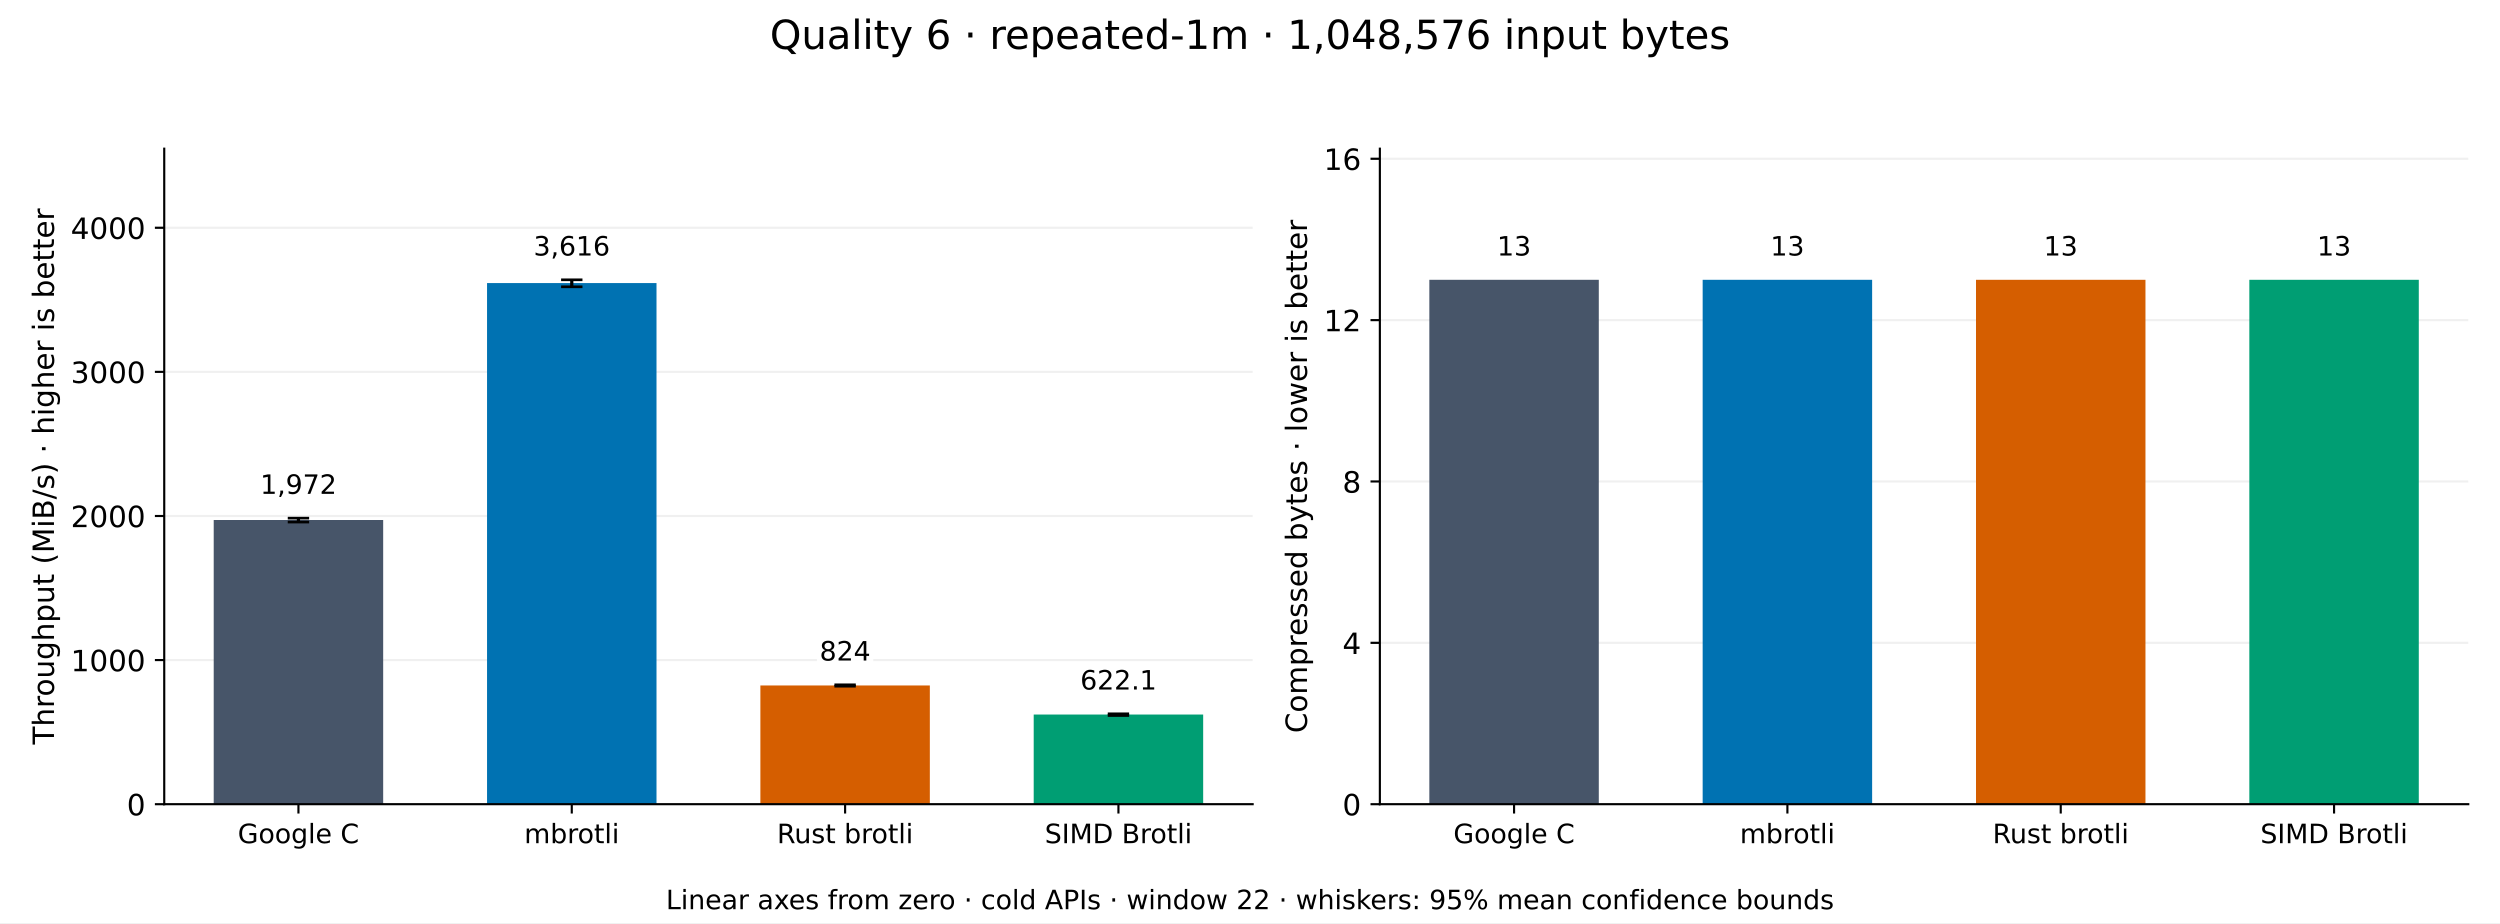
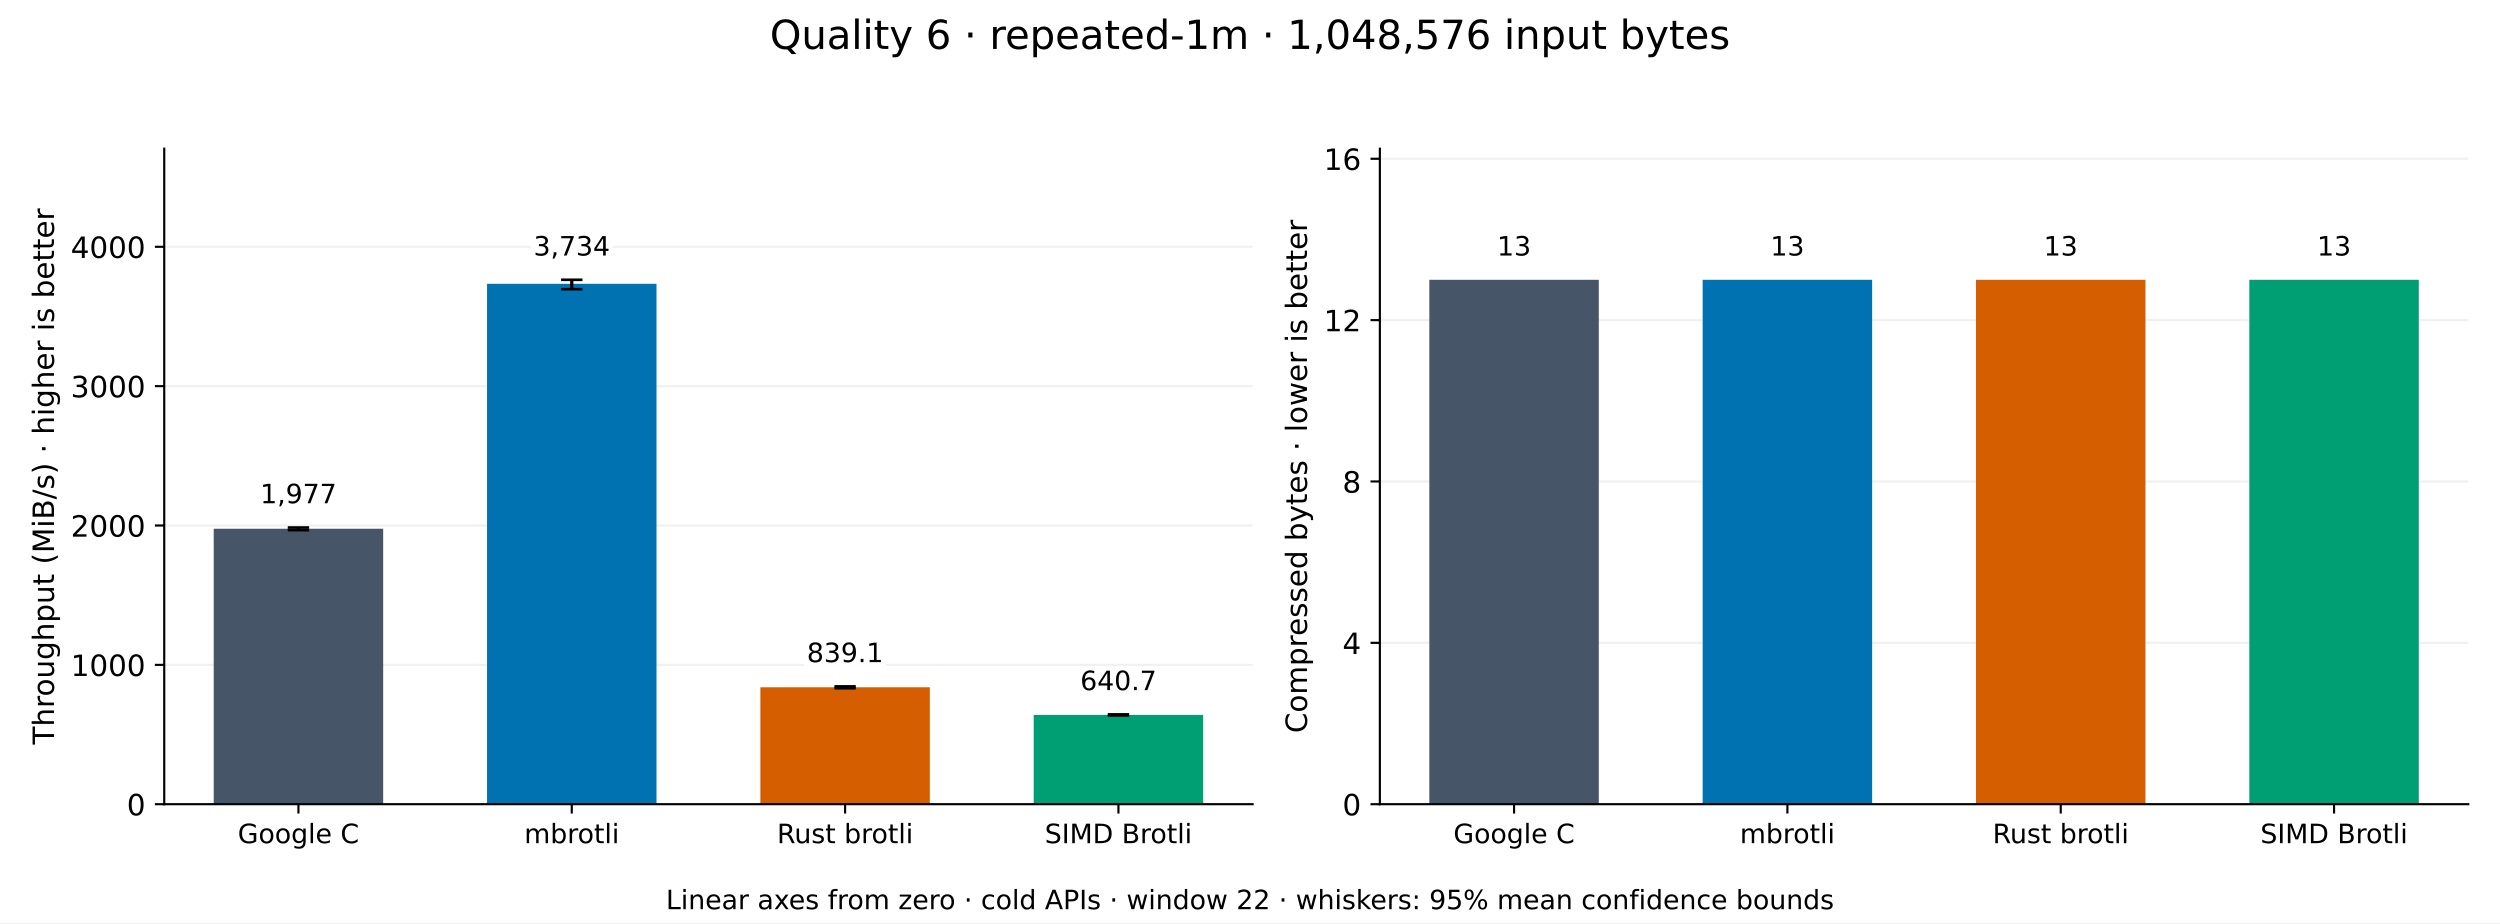
<svg xmlns="http://www.w3.org/2000/svg" xmlns:xlink="http://www.w3.org/1999/xlink" width="936pt" height="345.6pt" viewBox="0 0 936 345.6" version="1.1">
  <defs>
    <style type="text/css">*{stroke-linejoin: round; stroke-linecap: butt}</style>
  </defs>
  <g id="figure_1">
    <g id="patch_1">
-       <path d="M 0 345.6  L 936 345.6  L 936 0  L 0 0  z " style="fill: #ffffff" />
+       <path d="M 0 345.6 L 936 345.6 L 936 0 L 0 0 z " style="fill: #ffffff" />
    </g>
    <g id="axes_1">
      <g id="patch_2">
-         <path d="M 61.49 301.088  L 468.99 301.088  L 468.99 55.666  L 61.49 55.666  z " style="fill: #ffffff" />
+         <path d="M 61.49 301.088 L 468.99 301.088 L 468.99 55.666 L 61.49 55.666 z " style="fill: #ffffff" />
      </g>
      <g id="matplotlib.axis_1">
        <g id="xtick_1">
          <g id="line2d_1">
            <defs>
-               <path id="m3d63aaa0ea" d="M 0 0  L 0 3.5  " style="stroke: #000000; stroke-width: 0.8" />
+               <path id="m3d63aaa0ea" d="M 0 0 L 0 3.5 " style="stroke: #000000; stroke-width: 0.8" />
            </defs>
            <g>
              <use xlink:href="#m3d63aaa0ea" x="111.737" y="301.088" style="stroke: #000000; stroke-width: 0.8" />
            </g>
          </g>
          <g id="text_1">
            <text style="font-size: 10px; font-family: 'DejaVu Sans', 'Bitstream Vera Sans', 'Computer Modern Sans Serif', 'Lucida Grande', 'Verdana', 'Geneva', 'Lucid', 'Arial', 'Helvetica', 'Avant Garde', sans-serif; text-anchor: middle" x="111.737" y="315.686" transform="rotate(-0 111.7367 315.6864)">Google C</text>
          </g>
        </g>
        <g id="xtick_2">
          <g id="line2d_2">
            <g>
              <use xlink:href="#m3d63aaa0ea" x="214.072" y="301.088" style="stroke: #000000; stroke-width: 0.8" />
            </g>
          </g>
          <g id="text_2">
            <text style="font-size: 10px; font-family: 'DejaVu Sans', 'Bitstream Vera Sans', 'Computer Modern Sans Serif', 'Lucida Grande', 'Verdana', 'Geneva', 'Lucid', 'Arial', 'Helvetica', 'Avant Garde', sans-serif; text-anchor: middle" x="214.072" y="315.686" transform="rotate(-0 214.0722 315.6864)">mbrotli</text>
          </g>
        </g>
        <g id="xtick_3">
          <g id="line2d_3">
            <g>
              <use xlink:href="#m3d63aaa0ea" x="316.408" y="301.088" style="stroke: #000000; stroke-width: 0.8" />
            </g>
          </g>
          <g id="text_3">
            <text style="font-size: 10px; font-family: 'DejaVu Sans', 'Bitstream Vera Sans', 'Computer Modern Sans Serif', 'Lucida Grande', 'Verdana', 'Geneva', 'Lucid', 'Arial', 'Helvetica', 'Avant Garde', sans-serif; text-anchor: middle" x="316.408" y="315.686" transform="rotate(-0 316.4078 315.6864)">Rust brotli</text>
          </g>
        </g>
        <g id="xtick_4">
          <g id="line2d_4">
            <g>
              <use xlink:href="#m3d63aaa0ea" x="418.743" y="301.088" style="stroke: #000000; stroke-width: 0.8" />
            </g>
          </g>
          <g id="text_4">
            <text style="font-size: 10px; font-family: 'DejaVu Sans', 'Bitstream Vera Sans', 'Computer Modern Sans Serif', 'Lucida Grande', 'Verdana', 'Geneva', 'Lucid', 'Arial', 'Helvetica', 'Avant Garde', sans-serif; text-anchor: middle" x="418.743" y="315.686" transform="rotate(-0 418.7433 315.6864)">SIMD Brotli</text>
          </g>
        </g>
      </g>
      <g id="matplotlib.axis_2">
        <g id="ytick_1">
          <g id="line2d_5">
-             <path d="M 61.49 301.088  L 468.99 301.088  " clip-path="url(#p6e4503458f)" style="fill: none; stroke: #b0b0b0; stroke-opacity: 0.18; stroke-width: 0.8; stroke-linecap: square" />
+             <path d="M 61.49 301.088 L 468.99 301.088 " clip-path="url(#p6e4503458f)" style="fill: none; stroke: #b0b0b0; stroke-opacity: 0.18; stroke-width: 0.8; stroke-linecap: square" />
          </g>
          <g id="line2d_6">
            <defs>
-               <path id="mb6c034703b" d="M 0 0  L -3.5 0  " style="stroke: #000000; stroke-width: 0.8" />
+               <path id="mb6c034703b" d="M 0 0 L -3.5 0 " style="stroke: #000000; stroke-width: 0.8" />
            </defs>
            <g>
              <use xlink:href="#mb6c034703b" x="61.49" y="301.088" style="stroke: #000000; stroke-width: 0.8" />
            </g>
          </g>
          <g id="text_5">
            <text style="font-size: 11px; font-family: 'DejaVu Sans', 'Bitstream Vera Sans', 'Computer Modern Sans Serif', 'Lucida Grande', 'Verdana', 'Geneva', 'Lucid', 'Arial', 'Helvetica', 'Avant Garde', sans-serif; text-anchor: end" x="54.49" y="305.267" transform="rotate(-0 54.49 305.2671)">0</text>
          </g>
        </g>
        <g id="ytick_2">
          <g id="line2d_7">
-             <path d="M 61.49 247.135  L 468.99 247.135  " clip-path="url(#p6e4503458f)" style="fill: none; stroke: #b0b0b0; stroke-opacity: 0.18; stroke-width: 0.8; stroke-linecap: square" />
+             <path d="M 61.49 248.917 L 468.99 248.917 " clip-path="url(#p6e4503458f)" style="fill: none; stroke: #b0b0b0; stroke-opacity: 0.18; stroke-width: 0.8; stroke-linecap: square" />
          </g>
          <g id="line2d_8">
            <g>
-               <use xlink:href="#mb6c034703b" x="61.49" y="247.135" style="stroke: #000000; stroke-width: 0.8" />
+               <use xlink:href="#mb6c034703b" x="61.49" y="248.917" style="stroke: #000000; stroke-width: 0.8" />
            </g>
          </g>
          <g id="text_6">
-             <text style="font-size: 11px; font-family: 'DejaVu Sans', 'Bitstream Vera Sans', 'Computer Modern Sans Serif', 'Lucida Grande', 'Verdana', 'Geneva', 'Lucid', 'Arial', 'Helvetica', 'Avant Garde', sans-serif; text-anchor: end" x="54.49" y="251.315" transform="rotate(-0 54.49 251.3145)">1000</text>
+             <text style="font-size: 11px; font-family: 'DejaVu Sans', 'Bitstream Vera Sans', 'Computer Modern Sans Serif', 'Lucida Grande', 'Verdana', 'Geneva', 'Lucid', 'Arial', 'Helvetica', 'Avant Garde', sans-serif; text-anchor: end" x="54.49" y="253.096" transform="rotate(-0 54.49 253.0965)">1000</text>
          </g>
        </g>
        <g id="ytick_3">
          <g id="line2d_9">
-             <path d="M 61.49 193.183  L 468.99 193.183  " clip-path="url(#p6e4503458f)" style="fill: none; stroke: #b0b0b0; stroke-opacity: 0.18; stroke-width: 0.8; stroke-linecap: square" />
+             <path d="M 61.49 196.747 L 468.99 196.747 " clip-path="url(#p6e4503458f)" style="fill: none; stroke: #b0b0b0; stroke-opacity: 0.18; stroke-width: 0.8; stroke-linecap: square" />
          </g>
          <g id="line2d_10">
            <g>
-               <use xlink:href="#mb6c034703b" x="61.49" y="193.183" style="stroke: #000000; stroke-width: 0.8" />
+               <use xlink:href="#mb6c034703b" x="61.49" y="196.747" style="stroke: #000000; stroke-width: 0.8" />
            </g>
          </g>
          <g id="text_7">
-             <text style="font-size: 11px; font-family: 'DejaVu Sans', 'Bitstream Vera Sans', 'Computer Modern Sans Serif', 'Lucida Grande', 'Verdana', 'Geneva', 'Lucid', 'Arial', 'Helvetica', 'Avant Garde', sans-serif; text-anchor: end" x="54.49" y="197.362" transform="rotate(-0 54.49 197.3619)">2000</text>
+             <text style="font-size: 11px; font-family: 'DejaVu Sans', 'Bitstream Vera Sans', 'Computer Modern Sans Serif', 'Lucida Grande', 'Verdana', 'Geneva', 'Lucid', 'Arial', 'Helvetica', 'Avant Garde', sans-serif; text-anchor: end" x="54.49" y="200.926" transform="rotate(-0 54.49 200.9258)">2000</text>
          </g>
        </g>
        <g id="ytick_4">
          <g id="line2d_11">
-             <path d="M 61.49 139.23  L 468.99 139.23  " clip-path="url(#p6e4503458f)" style="fill: none; stroke: #b0b0b0; stroke-opacity: 0.18; stroke-width: 0.8; stroke-linecap: square" />
+             <path d="M 61.49 144.576 L 468.99 144.576 " clip-path="url(#p6e4503458f)" style="fill: none; stroke: #b0b0b0; stroke-opacity: 0.18; stroke-width: 0.8; stroke-linecap: square" />
          </g>
          <g id="line2d_12">
            <g>
-               <use xlink:href="#mb6c034703b" x="61.49" y="139.23" style="stroke: #000000; stroke-width: 0.8" />
+               <use xlink:href="#mb6c034703b" x="61.49" y="144.576" style="stroke: #000000; stroke-width: 0.8" />
            </g>
          </g>
          <g id="text_8">
-             <text style="font-size: 11px; font-family: 'DejaVu Sans', 'Bitstream Vera Sans', 'Computer Modern Sans Serif', 'Lucida Grande', 'Verdana', 'Geneva', 'Lucid', 'Arial', 'Helvetica', 'Avant Garde', sans-serif; text-anchor: end" x="54.49" y="143.409" transform="rotate(-0 54.49 143.4092)">3000</text>
+             <text style="font-size: 11px; font-family: 'DejaVu Sans', 'Bitstream Vera Sans', 'Computer Modern Sans Serif', 'Lucida Grande', 'Verdana', 'Geneva', 'Lucid', 'Arial', 'Helvetica', 'Avant Garde', sans-serif; text-anchor: end" x="54.49" y="148.755" transform="rotate(-0 54.49 148.7551)">3000</text>
          </g>
        </g>
        <g id="ytick_5">
          <g id="line2d_13">
-             <path d="M 61.49 85.277  L 468.99 85.277  " clip-path="url(#p6e4503458f)" style="fill: none; stroke: #b0b0b0; stroke-opacity: 0.18; stroke-width: 0.8; stroke-linecap: square" />
+             <path d="M 61.49 92.405 L 468.99 92.405 " clip-path="url(#p6e4503458f)" style="fill: none; stroke: #b0b0b0; stroke-opacity: 0.18; stroke-width: 0.8; stroke-linecap: square" />
          </g>
          <g id="line2d_14">
            <g>
-               <use xlink:href="#mb6c034703b" x="61.49" y="85.277" style="stroke: #000000; stroke-width: 0.8" />
+               <use xlink:href="#mb6c034703b" x="61.49" y="92.405" style="stroke: #000000; stroke-width: 0.8" />
            </g>
          </g>
          <g id="text_9">
-             <text style="font-size: 11px; font-family: 'DejaVu Sans', 'Bitstream Vera Sans', 'Computer Modern Sans Serif', 'Lucida Grande', 'Verdana', 'Geneva', 'Lucid', 'Arial', 'Helvetica', 'Avant Garde', sans-serif; text-anchor: end" x="54.49" y="89.457" transform="rotate(-0 54.49 89.45659)">4000</text>
+             <text style="font-size: 11px; font-family: 'DejaVu Sans', 'Bitstream Vera Sans', 'Computer Modern Sans Serif', 'Lucida Grande', 'Verdana', 'Geneva', 'Lucid', 'Arial', 'Helvetica', 'Avant Garde', sans-serif; text-anchor: end" x="54.49" y="96.584" transform="rotate(-0 54.49 96.58449)">4000</text>
          </g>
        </g>
        <g id="text_10">
          <text style="font-size: 11px; font-family: 'DejaVu Sans', 'Bitstream Vera Sans', 'Computer Modern Sans Serif', 'Lucida Grande', 'Verdana', 'Geneva', 'Lucid', 'Arial', 'Helvetica', 'Avant Garde', sans-serif; text-anchor: middle" x="20.207" y="178.377" transform="rotate(-90 20.20734 178.377)">Throughput (MiB/s) · higher is better</text>
        </g>
      </g>
      <g id="patch_3">
-         <path d="M 80.013 301.088  L 143.461 301.088  L 143.461 194.7  L 80.013 194.7  z " clip-path="url(#p6e4503458f)" style="fill: #475569" />
+         <path d="M 80.013 301.088 L 143.461 301.088 L 143.461 197.969 L 80.013 197.969 z " clip-path="url(#p6e4503458f)" style="fill: #475569" />
      </g>
      <g id="patch_4">
-         <path d="M 182.348 301.088  L 245.796 301.088  L 245.796 105.969  L 182.348 105.969  z " clip-path="url(#p6e4503458f)" style="fill: #0072b2" />
+         <path d="M 182.348 301.088 L 245.796 301.088 L 245.796 106.267 L 182.348 106.267 z " clip-path="url(#p6e4503458f)" style="fill: #0072b2" />
      </g>
      <g id="patch_5">
-         <path d="M 284.684 301.088  L 348.132 301.088  L 348.132 256.632  L 284.684 256.632  z " clip-path="url(#p6e4503458f)" style="fill: #d55e00" />
+         <path d="M 284.684 301.088 L 348.132 301.088 L 348.132 257.313 L 284.684 257.313 z " clip-path="url(#p6e4503458f)" style="fill: #d55e00" />
      </g>
      <g id="patch_6">
-         <path d="M 387.019 301.088  L 450.467 301.088  L 450.467 267.522  L 387.019 267.522  z " clip-path="url(#p6e4503458f)" style="fill: #009e73" />
+         <path d="M 387.019 301.088 L 450.467 301.088 L 450.467 267.663 L 387.019 267.663 z " clip-path="url(#p6e4503458f)" style="fill: #009e73" />
      </g>
      <g id="LineCollection_1">
-         <path d="M 111.737 195.46  L 111.737 193.994  " clip-path="url(#p6e4503458f)" style="fill: none; stroke: #000000; stroke-width: 1.2" />
-         <path d="M 214.072 107.377  L 214.072 104.75  " clip-path="url(#p6e4503458f)" style="fill: none; stroke: #000000; stroke-width: 1.2" />
-         <path d="M 316.408 256.913  L 316.408 256.388  " clip-path="url(#p6e4503458f)" style="fill: none; stroke: #000000; stroke-width: 1.2" />
-         <path d="M 418.743 267.892  L 418.743 267.239  " clip-path="url(#p6e4503458f)" style="fill: none; stroke: #000000; stroke-width: 1.2" />
+         <path d="M 111.737 198.478 L 111.737 197.5 " clip-path="url(#p6e4503458f)" style="fill: none; stroke: #000000; stroke-width: 1.2" />
+         <path d="M 214.072 108.273 L 214.072 104.75 " clip-path="url(#p6e4503458f)" style="fill: none; stroke: #000000; stroke-width: 1.2" />
+         <path d="M 316.408 257.658 L 316.408 256.987 " clip-path="url(#p6e4503458f)" style="fill: none; stroke: #000000; stroke-width: 1.2" />
+         <path d="M 418.743 267.879 L 418.743 267.465 " clip-path="url(#p6e4503458f)" style="fill: none; stroke: #000000; stroke-width: 1.2" />
      </g>
      <g id="line2d_15">
        <defs>
-           <path id="ma4d3aa00d3" d="M 4 0  L -4 -0  " style="stroke: #000000" />
+           <path id="ma4d3aa00d3" d="M 4 0 L -4 -0 " style="stroke: #000000" />
        </defs>
        <g clip-path="url(#p6e4503458f)">
-           <use xlink:href="#ma4d3aa00d3" x="111.737" y="195.46" style="fill: #1f77b4; stroke: #000000" />
-           <use xlink:href="#ma4d3aa00d3" x="214.072" y="107.377" style="fill: #1f77b4; stroke: #000000" />
-           <use xlink:href="#ma4d3aa00d3" x="316.408" y="256.913" style="fill: #1f77b4; stroke: #000000" />
-           <use xlink:href="#ma4d3aa00d3" x="418.743" y="267.892" style="fill: #1f77b4; stroke: #000000" />
+           <use xlink:href="#ma4d3aa00d3" x="111.737" y="198.478" style="fill: #1f77b4; stroke: #000000" />
+           <use xlink:href="#ma4d3aa00d3" x="214.072" y="108.273" style="fill: #1f77b4; stroke: #000000" />
+           <use xlink:href="#ma4d3aa00d3" x="316.408" y="257.658" style="fill: #1f77b4; stroke: #000000" />
+           <use xlink:href="#ma4d3aa00d3" x="418.743" y="267.879" style="fill: #1f77b4; stroke: #000000" />
        </g>
      </g>
      <g id="line2d_16">
        <g clip-path="url(#p6e4503458f)">
-           <use xlink:href="#ma4d3aa00d3" x="111.737" y="193.994" style="fill: #1f77b4; stroke: #000000" />
+           <use xlink:href="#ma4d3aa00d3" x="111.737" y="197.5" style="fill: #1f77b4; stroke: #000000" />
          <use xlink:href="#ma4d3aa00d3" x="214.072" y="104.75" style="fill: #1f77b4; stroke: #000000" />
-           <use xlink:href="#ma4d3aa00d3" x="316.408" y="256.388" style="fill: #1f77b4; stroke: #000000" />
-           <use xlink:href="#ma4d3aa00d3" x="418.743" y="267.239" style="fill: #1f77b4; stroke: #000000" />
+           <use xlink:href="#ma4d3aa00d3" x="316.408" y="256.987" style="fill: #1f77b4; stroke: #000000" />
+           <use xlink:href="#ma4d3aa00d3" x="418.743" y="267.465" style="fill: #1f77b4; stroke: #000000" />
        </g>
      </g>
      <g id="patch_7">
-         <path d="M 61.49 301.088  L 61.49 55.666  " style="fill: none; stroke: #000000; stroke-width: 0.8; stroke-linejoin: miter; stroke-linecap: square" />
+         <path d="M 61.49 301.088 L 61.49 55.666 " style="fill: none; stroke: #000000; stroke-width: 0.8; stroke-linejoin: miter; stroke-linecap: square" />
      </g>
      <g id="patch_8">
-         <path d="M 61.49 301.088  L 468.99 301.088  " style="fill: none; stroke: #000000; stroke-width: 0.8; stroke-linejoin: miter; stroke-linecap: square" />
+         <path d="M 61.49 301.088 L 468.99 301.088 " style="fill: none; stroke: #000000; stroke-width: 0.8; stroke-linejoin: miter; stroke-linecap: square" />
      </g>
      <g id="text_11">
        <g id="patch_9">
-           <path d="M 96.423 187.994  L 127.051 187.994  L 127.051 176.316  L 96.423 176.316  z " style="fill: #ffffff; opacity: 0.9" />
-         </g>
-         <text style="font-size: 10px; font-family: 'DejaVu Sans', 'Bitstream Vera Sans', 'Computer Modern Sans Serif', 'Lucida Grande', 'Verdana', 'Geneva', 'Lucid', 'Arial', 'Helvetica', 'Avant Garde', sans-serif; text-anchor: middle" x="111.737" y="184.914" transform="rotate(-0 111.7367 184.9143)">1,972</text>
+           <path d="M 96.423 191.5 L 127.051 191.5 L 127.051 179.822 L 96.423 179.822 z " style="fill: #ffffff; opacity: 0.9" />
+         </g>
+         <text style="font-size: 10px; font-family: 'DejaVu Sans', 'Bitstream Vera Sans', 'Computer Modern Sans Serif', 'Lucida Grande', 'Verdana', 'Geneva', 'Lucid', 'Arial', 'Helvetica', 'Avant Garde', sans-serif; text-anchor: middle" x="111.737" y="188.421" transform="rotate(-0 111.7367 188.4207)">1,977</text>
      </g>
      <g id="text_12">
        <g id="patch_10">
-           <path d="M 198.758 98.75  L 229.386 98.75  L 229.386 87.072  L 198.758 87.072  z " style="fill: #ffffff; opacity: 0.9" />
-         </g>
-         <text style="font-size: 10px; font-family: 'DejaVu Sans', 'Bitstream Vera Sans', 'Computer Modern Sans Serif', 'Lucida Grande', 'Verdana', 'Geneva', 'Lucid', 'Arial', 'Helvetica', 'Avant Garde', sans-serif; text-anchor: middle" x="214.072" y="95.671" transform="rotate(-0 214.0722 95.67069)">3,616</text>
+           <path d="M 198.758 98.75 L 229.386 98.75 L 229.386 87.072 L 198.758 87.072 z " style="fill: #ffffff; opacity: 0.9" />
+         </g>
+         <text style="font-size: 10px; font-family: 'DejaVu Sans', 'Bitstream Vera Sans', 'Computer Modern Sans Serif', 'Lucida Grande', 'Verdana', 'Geneva', 'Lucid', 'Arial', 'Helvetica', 'Avant Garde', sans-serif; text-anchor: middle" x="214.072" y="95.671" transform="rotate(-0 214.0722 95.67069)">3,734</text>
      </g>
      <g id="text_13">
        <g id="patch_11">
-           <path d="M 305.864 250.388  L 326.952 250.388  L 326.952 238.71  L 305.864 238.71  z " style="fill: #ffffff; opacity: 0.9" />
-         </g>
-         <text style="font-size: 10px; font-family: 'DejaVu Sans', 'Bitstream Vera Sans', 'Computer Modern Sans Serif', 'Lucida Grande', 'Verdana', 'Geneva', 'Lucid', 'Arial', 'Helvetica', 'Avant Garde', sans-serif; text-anchor: middle" x="316.408" y="247.308" transform="rotate(-0 316.4078 247.3081)">824</text>
+           <path d="M 301.094 250.987 L 331.722 250.987 L 331.722 239.309 L 301.094 239.309 z " style="fill: #ffffff; opacity: 0.9" />
+         </g>
+         <text style="font-size: 10px; font-family: 'DejaVu Sans', 'Bitstream Vera Sans', 'Computer Modern Sans Serif', 'Lucida Grande', 'Verdana', 'Geneva', 'Lucid', 'Arial', 'Helvetica', 'Avant Garde', sans-serif; text-anchor: middle" x="316.408" y="247.908" transform="rotate(-0 316.4078 247.9077)">839.1</text>
      </g>
      <g id="text_14">
        <g id="patch_12">
-           <path d="M 403.429 261.239  L 434.057 261.239  L 434.057 249.561  L 403.429 249.561  z " style="fill: #ffffff; opacity: 0.9" />
-         </g>
-         <text style="font-size: 10px; font-family: 'DejaVu Sans', 'Bitstream Vera Sans', 'Computer Modern Sans Serif', 'Lucida Grande', 'Verdana', 'Geneva', 'Lucid', 'Arial', 'Helvetica', 'Avant Garde', sans-serif; text-anchor: middle" x="418.743" y="258.16" transform="rotate(-0 418.7433 258.1596)">622.1</text>
+           <path d="M 403.429 261.465 L 434.057 261.465 L 434.057 249.787 L 403.429 249.787 z " style="fill: #ffffff; opacity: 0.9" />
+         </g>
+         <text style="font-size: 10px; font-family: 'DejaVu Sans', 'Bitstream Vera Sans', 'Computer Modern Sans Serif', 'Lucida Grande', 'Verdana', 'Geneva', 'Lucid', 'Arial', 'Helvetica', 'Avant Garde', sans-serif; text-anchor: middle" x="418.743" y="258.386" transform="rotate(-0 418.7433 258.3855)">640.7</text>
      </g>
    </g>
    <g id="axes_2">
      <g id="patch_13">
-         <path d="M 516.62 301.088  L 924.12 301.088  L 924.12 55.666  L 516.62 55.666  z " style="fill: #ffffff" />
+         <path d="M 516.62 301.088 L 924.12 301.088 L 924.12 55.666 L 516.62 55.666 z " style="fill: #ffffff" />
      </g>
      <g id="matplotlib.axis_3">
        <g id="xtick_5">
          <g id="line2d_17">
            <g>
              <use xlink:href="#m3d63aaa0ea" x="566.867" y="301.088" style="stroke: #000000; stroke-width: 0.8" />
            </g>
          </g>
          <g id="text_15">
            <text style="font-size: 10px; font-family: 'DejaVu Sans', 'Bitstream Vera Sans', 'Computer Modern Sans Serif', 'Lucida Grande', 'Verdana', 'Geneva', 'Lucid', 'Arial', 'Helvetica', 'Avant Garde', sans-serif; text-anchor: middle" x="566.867" y="315.686" transform="rotate(-0 566.8667 315.6864)">Google C</text>
          </g>
        </g>
        <g id="xtick_6">
          <g id="line2d_18">
            <g>
              <use xlink:href="#m3d63aaa0ea" x="669.202" y="301.088" style="stroke: #000000; stroke-width: 0.8" />
            </g>
          </g>
          <g id="text_16">
            <text style="font-size: 10px; font-family: 'DejaVu Sans', 'Bitstream Vera Sans', 'Computer Modern Sans Serif', 'Lucida Grande', 'Verdana', 'Geneva', 'Lucid', 'Arial', 'Helvetica', 'Avant Garde', sans-serif; text-anchor: middle" x="669.202" y="315.686" transform="rotate(-0 669.2022 315.6864)">mbrotli</text>
          </g>
        </g>
        <g id="xtick_7">
          <g id="line2d_19">
            <g>
              <use xlink:href="#m3d63aaa0ea" x="771.538" y="301.088" style="stroke: #000000; stroke-width: 0.8" />
            </g>
          </g>
          <g id="text_17">
            <text style="font-size: 10px; font-family: 'DejaVu Sans', 'Bitstream Vera Sans', 'Computer Modern Sans Serif', 'Lucida Grande', 'Verdana', 'Geneva', 'Lucid', 'Arial', 'Helvetica', 'Avant Garde', sans-serif; text-anchor: middle" x="771.538" y="315.686" transform="rotate(-0 771.5378 315.6864)">Rust brotli</text>
          </g>
        </g>
        <g id="xtick_8">
          <g id="line2d_20">
            <g>
              <use xlink:href="#m3d63aaa0ea" x="873.873" y="301.088" style="stroke: #000000; stroke-width: 0.8" />
            </g>
          </g>
          <g id="text_18">
            <text style="font-size: 10px; font-family: 'DejaVu Sans', 'Bitstream Vera Sans', 'Computer Modern Sans Serif', 'Lucida Grande', 'Verdana', 'Geneva', 'Lucid', 'Arial', 'Helvetica', 'Avant Garde', sans-serif; text-anchor: middle" x="873.873" y="315.686" transform="rotate(-0 873.8733 315.6864)">SIMD Brotli</text>
          </g>
        </g>
      </g>
      <g id="matplotlib.axis_4">
        <g id="ytick_6">
          <g id="line2d_21">
-             <path d="M 516.62 301.088  L 924.12 301.088  " clip-path="url(#p06dc20bf07)" style="fill: none; stroke: #b0b0b0; stroke-opacity: 0.18; stroke-width: 0.8; stroke-linecap: square" />
+             <path d="M 516.62 301.088 L 924.12 301.088 " clip-path="url(#p06dc20bf07)" style="fill: none; stroke: #b0b0b0; stroke-opacity: 0.18; stroke-width: 0.8; stroke-linecap: square" />
          </g>
          <g id="line2d_22">
            <g>
              <use xlink:href="#mb6c034703b" x="516.62" y="301.088" style="stroke: #000000; stroke-width: 0.8" />
            </g>
          </g>
          <g id="text_19">
            <text style="font-size: 11px; font-family: 'DejaVu Sans', 'Bitstream Vera Sans', 'Computer Modern Sans Serif', 'Lucida Grande', 'Verdana', 'Geneva', 'Lucid', 'Arial', 'Helvetica', 'Avant Garde', sans-serif; text-anchor: end" x="509.62" y="305.267" transform="rotate(-0 509.62 305.2671)">0</text>
          </g>
        </g>
        <g id="ytick_7">
          <g id="line2d_23">
-             <path d="M 516.62 240.676  L 924.12 240.676  " clip-path="url(#p06dc20bf07)" style="fill: none; stroke: #b0b0b0; stroke-opacity: 0.18; stroke-width: 0.8; stroke-linecap: square" />
+             <path d="M 516.62 240.676 L 924.12 240.676 " clip-path="url(#p06dc20bf07)" style="fill: none; stroke: #b0b0b0; stroke-opacity: 0.18; stroke-width: 0.8; stroke-linecap: square" />
          </g>
          <g id="line2d_24">
            <g>
              <use xlink:href="#mb6c034703b" x="516.62" y="240.676" style="stroke: #000000; stroke-width: 0.8" />
            </g>
          </g>
          <g id="text_20">
            <text style="font-size: 11px; font-family: 'DejaVu Sans', 'Bitstream Vera Sans', 'Computer Modern Sans Serif', 'Lucida Grande', 'Verdana', 'Geneva', 'Lucid', 'Arial', 'Helvetica', 'Avant Garde', sans-serif; text-anchor: end" x="509.62" y="244.856" transform="rotate(-0 509.62 244.8556)">4</text>
          </g>
        </g>
        <g id="ytick_8">
          <g id="line2d_25">
-             <path d="M 516.62 180.265  L 924.12 180.265  " clip-path="url(#p06dc20bf07)" style="fill: none; stroke: #b0b0b0; stroke-opacity: 0.18; stroke-width: 0.8; stroke-linecap: square" />
+             <path d="M 516.62 180.265 L 924.12 180.265 " clip-path="url(#p06dc20bf07)" style="fill: none; stroke: #b0b0b0; stroke-opacity: 0.18; stroke-width: 0.8; stroke-linecap: square" />
          </g>
          <g id="line2d_26">
            <g>
              <use xlink:href="#mb6c034703b" x="516.62" y="180.265" style="stroke: #000000; stroke-width: 0.8" />
            </g>
          </g>
          <g id="text_21">
            <text style="font-size: 11px; font-family: 'DejaVu Sans', 'Bitstream Vera Sans', 'Computer Modern Sans Serif', 'Lucida Grande', 'Verdana', 'Geneva', 'Lucid', 'Arial', 'Helvetica', 'Avant Garde', sans-serif; text-anchor: end" x="509.62" y="184.444" transform="rotate(-0 509.62 184.444)">8</text>
          </g>
        </g>
        <g id="ytick_9">
          <g id="line2d_27">
-             <path d="M 516.62 119.853  L 924.12 119.853  " clip-path="url(#p06dc20bf07)" style="fill: none; stroke: #b0b0b0; stroke-opacity: 0.18; stroke-width: 0.8; stroke-linecap: square" />
+             <path d="M 516.62 119.853 L 924.12 119.853 " clip-path="url(#p06dc20bf07)" style="fill: none; stroke: #b0b0b0; stroke-opacity: 0.18; stroke-width: 0.8; stroke-linecap: square" />
          </g>
          <g id="line2d_28">
            <g>
              <use xlink:href="#mb6c034703b" x="516.62" y="119.853" style="stroke: #000000; stroke-width: 0.8" />
            </g>
          </g>
          <g id="text_22">
            <text style="font-size: 11px; font-family: 'DejaVu Sans', 'Bitstream Vera Sans', 'Computer Modern Sans Serif', 'Lucida Grande', 'Verdana', 'Geneva', 'Lucid', 'Arial', 'Helvetica', 'Avant Garde', sans-serif; text-anchor: end" x="509.62" y="124.032" transform="rotate(-0 509.62 124.0324)">12</text>
          </g>
        </g>
        <g id="ytick_10">
          <g id="line2d_29">
-             <path d="M 516.62 59.442  L 924.12 59.442  " clip-path="url(#p06dc20bf07)" style="fill: none; stroke: #b0b0b0; stroke-opacity: 0.18; stroke-width: 0.8; stroke-linecap: square" />
+             <path d="M 516.62 59.442 L 924.12 59.442 " clip-path="url(#p06dc20bf07)" style="fill: none; stroke: #b0b0b0; stroke-opacity: 0.18; stroke-width: 0.8; stroke-linecap: square" />
          </g>
          <g id="line2d_30">
            <g>
              <use xlink:href="#mb6c034703b" x="516.62" y="59.442" style="stroke: #000000; stroke-width: 0.8" />
            </g>
          </g>
          <g id="text_23">
            <text style="font-size: 11px; font-family: 'DejaVu Sans', 'Bitstream Vera Sans', 'Computer Modern Sans Serif', 'Lucida Grande', 'Verdana', 'Geneva', 'Lucid', 'Arial', 'Helvetica', 'Avant Garde', sans-serif; text-anchor: end" x="509.62" y="63.621" transform="rotate(-0 509.62 63.62083)">16</text>
          </g>
        </g>
        <g id="text_24">
          <text style="font-size: 11px; font-family: 'DejaVu Sans', 'Bitstream Vera Sans', 'Computer Modern Sans Serif', 'Lucida Grande', 'Verdana', 'Geneva', 'Lucid', 'Arial', 'Helvetica', 'Avant Garde', sans-serif; text-anchor: middle" x="489.335" y="178.377" transform="rotate(-90 489.3348 178.377)">Compressed bytes · lower is better</text>
        </g>
      </g>
      <g id="patch_14">
-         <path d="M 535.143 301.088  L 598.591 301.088  L 598.591 104.75  L 535.143 104.75  z " clip-path="url(#p06dc20bf07)" style="fill: #475569" />
+         <path d="M 535.143 301.088 L 598.591 301.088 L 598.591 104.75 L 535.143 104.75 z " clip-path="url(#p06dc20bf07)" style="fill: #475569" />
      </g>
      <g id="patch_15">
-         <path d="M 637.478 301.088  L 700.926 301.088  L 700.926 104.75  L 637.478 104.75  z " clip-path="url(#p06dc20bf07)" style="fill: #0072b2" />
+         <path d="M 637.478 301.088 L 700.926 301.088 L 700.926 104.75 L 637.478 104.75 z " clip-path="url(#p06dc20bf07)" style="fill: #0072b2" />
      </g>
      <g id="patch_16">
-         <path d="M 739.814 301.088  L 803.262 301.088  L 803.262 104.75  L 739.814 104.75  z " clip-path="url(#p06dc20bf07)" style="fill: #d55e00" />
+         <path d="M 739.814 301.088 L 803.262 301.088 L 803.262 104.75 L 739.814 104.75 z " clip-path="url(#p06dc20bf07)" style="fill: #d55e00" />
      </g>
      <g id="patch_17">
-         <path d="M 842.149 301.088  L 905.597 301.088  L 905.597 104.75  L 842.149 104.75  z " clip-path="url(#p06dc20bf07)" style="fill: #009e73" />
+         <path d="M 842.149 301.088 L 905.597 301.088 L 905.597 104.75 L 842.149 104.75 z " clip-path="url(#p06dc20bf07)" style="fill: #009e73" />
      </g>
      <g id="patch_18">
-         <path d="M 516.62 301.088  L 516.62 55.666  " style="fill: none; stroke: #000000; stroke-width: 0.8; stroke-linejoin: miter; stroke-linecap: square" />
+         <path d="M 516.62 301.088 L 516.62 55.666 " style="fill: none; stroke: #000000; stroke-width: 0.8; stroke-linejoin: miter; stroke-linecap: square" />
      </g>
      <g id="patch_19">
-         <path d="M 516.62 301.088  L 924.12 301.088  " style="fill: none; stroke: #000000; stroke-width: 0.8; stroke-linejoin: miter; stroke-linecap: square" />
+         <path d="M 516.62 301.088 L 924.12 301.088 " style="fill: none; stroke: #000000; stroke-width: 0.8; stroke-linejoin: miter; stroke-linecap: square" />
      </g>
      <g id="text_25">
        <g id="patch_20">
-           <path d="M 559.504 98.75  L 574.229 98.75  L 574.229 87.072  L 559.504 87.072  z " style="fill: #ffffff; opacity: 0.9" />
+           <path d="M 559.504 98.75 L 574.229 98.75 L 574.229 87.072 L 559.504 87.072 z " style="fill: #ffffff; opacity: 0.9" />
        </g>
        <text style="font-size: 10px; font-family: 'DejaVu Sans', 'Bitstream Vera Sans', 'Computer Modern Sans Serif', 'Lucida Grande', 'Verdana', 'Geneva', 'Lucid', 'Arial', 'Helvetica', 'Avant Garde', sans-serif; text-anchor: middle" x="566.867" y="95.671" transform="rotate(-0 566.8667 95.67069)">13</text>
      </g>
      <g id="text_26">
        <g id="patch_21">
-           <path d="M 661.84 98.75  L 676.565 98.75  L 676.565 87.072  L 661.84 87.072  z " style="fill: #ffffff; opacity: 0.9" />
+           <path d="M 661.84 98.75 L 676.565 98.75 L 676.565 87.072 L 661.84 87.072 z " style="fill: #ffffff; opacity: 0.9" />
        </g>
        <text style="font-size: 10px; font-family: 'DejaVu Sans', 'Bitstream Vera Sans', 'Computer Modern Sans Serif', 'Lucida Grande', 'Verdana', 'Geneva', 'Lucid', 'Arial', 'Helvetica', 'Avant Garde', sans-serif; text-anchor: middle" x="669.202" y="95.671" transform="rotate(-0 669.2022 95.67069)">13</text>
      </g>
      <g id="text_27">
        <g id="patch_22">
-           <path d="M 764.175 98.75  L 778.9 98.75  L 778.9 87.072  L 764.175 87.072  z " style="fill: #ffffff; opacity: 0.9" />
+           <path d="M 764.175 98.75 L 778.9 98.75 L 778.9 87.072 L 764.175 87.072 z " style="fill: #ffffff; opacity: 0.9" />
        </g>
        <text style="font-size: 10px; font-family: 'DejaVu Sans', 'Bitstream Vera Sans', 'Computer Modern Sans Serif', 'Lucida Grande', 'Verdana', 'Geneva', 'Lucid', 'Arial', 'Helvetica', 'Avant Garde', sans-serif; text-anchor: middle" x="771.538" y="95.671" transform="rotate(-0 771.5378 95.67069)">13</text>
      </g>
      <g id="text_28">
        <g id="patch_23">
-           <path d="M 866.511 98.75  L 881.236 98.75  L 881.236 87.072  L 866.511 87.072  z " style="fill: #ffffff; opacity: 0.9" />
+           <path d="M 866.511 98.75 L 881.236 98.75 L 881.236 87.072 L 866.511 87.072 z " style="fill: #ffffff; opacity: 0.9" />
        </g>
        <text style="font-size: 10px; font-family: 'DejaVu Sans', 'Bitstream Vera Sans', 'Computer Modern Sans Serif', 'Lucida Grande', 'Verdana', 'Geneva', 'Lucid', 'Arial', 'Helvetica', 'Avant Garde', sans-serif; text-anchor: middle" x="873.873" y="95.671" transform="rotate(-0 873.8733 95.67069)">13</text>
      </g>
    </g>
    <g id="text_29">
      <text style="font-size: 15px; font-family: 'DejaVu Sans', 'Bitstream Vera Sans', 'Computer Modern Sans Serif', 'Lucida Grande', 'Verdana', 'Geneva', 'Lucid', 'Arial', 'Helvetica', 'Avant Garde', sans-serif; text-anchor: middle" x="468" y="18.31" transform="rotate(-0 468 18.30966)">Quality 6 · repeated-1m · 1,048,576 input bytes</text>
    </g>
    <g id="text_30">
      <text style="font-size: 10px; font-family: 'DejaVu Sans', 'Bitstream Vera Sans', 'Computer Modern Sans Serif', 'Lucida Grande', 'Verdana', 'Geneva', 'Lucid', 'Arial', 'Helvetica', 'Avant Garde', sans-serif; text-anchor: middle" x="468" y="340.416" transform="rotate(-0 468 340.416)">Linear axes from zero · cold APIs · window 22 · whiskers: 95% mean confidence bounds</text>
    </g>
  </g>
  <defs>
    <clipPath id="p6e4503458f">
      <rect x="61.49" y="55.666" width="407.5" height="245.422" />
    </clipPath>
    <clipPath id="p06dc20bf07">
      <rect x="516.62" y="55.666" width="407.5" height="245.422" />
    </clipPath>
  </defs>
</svg>
